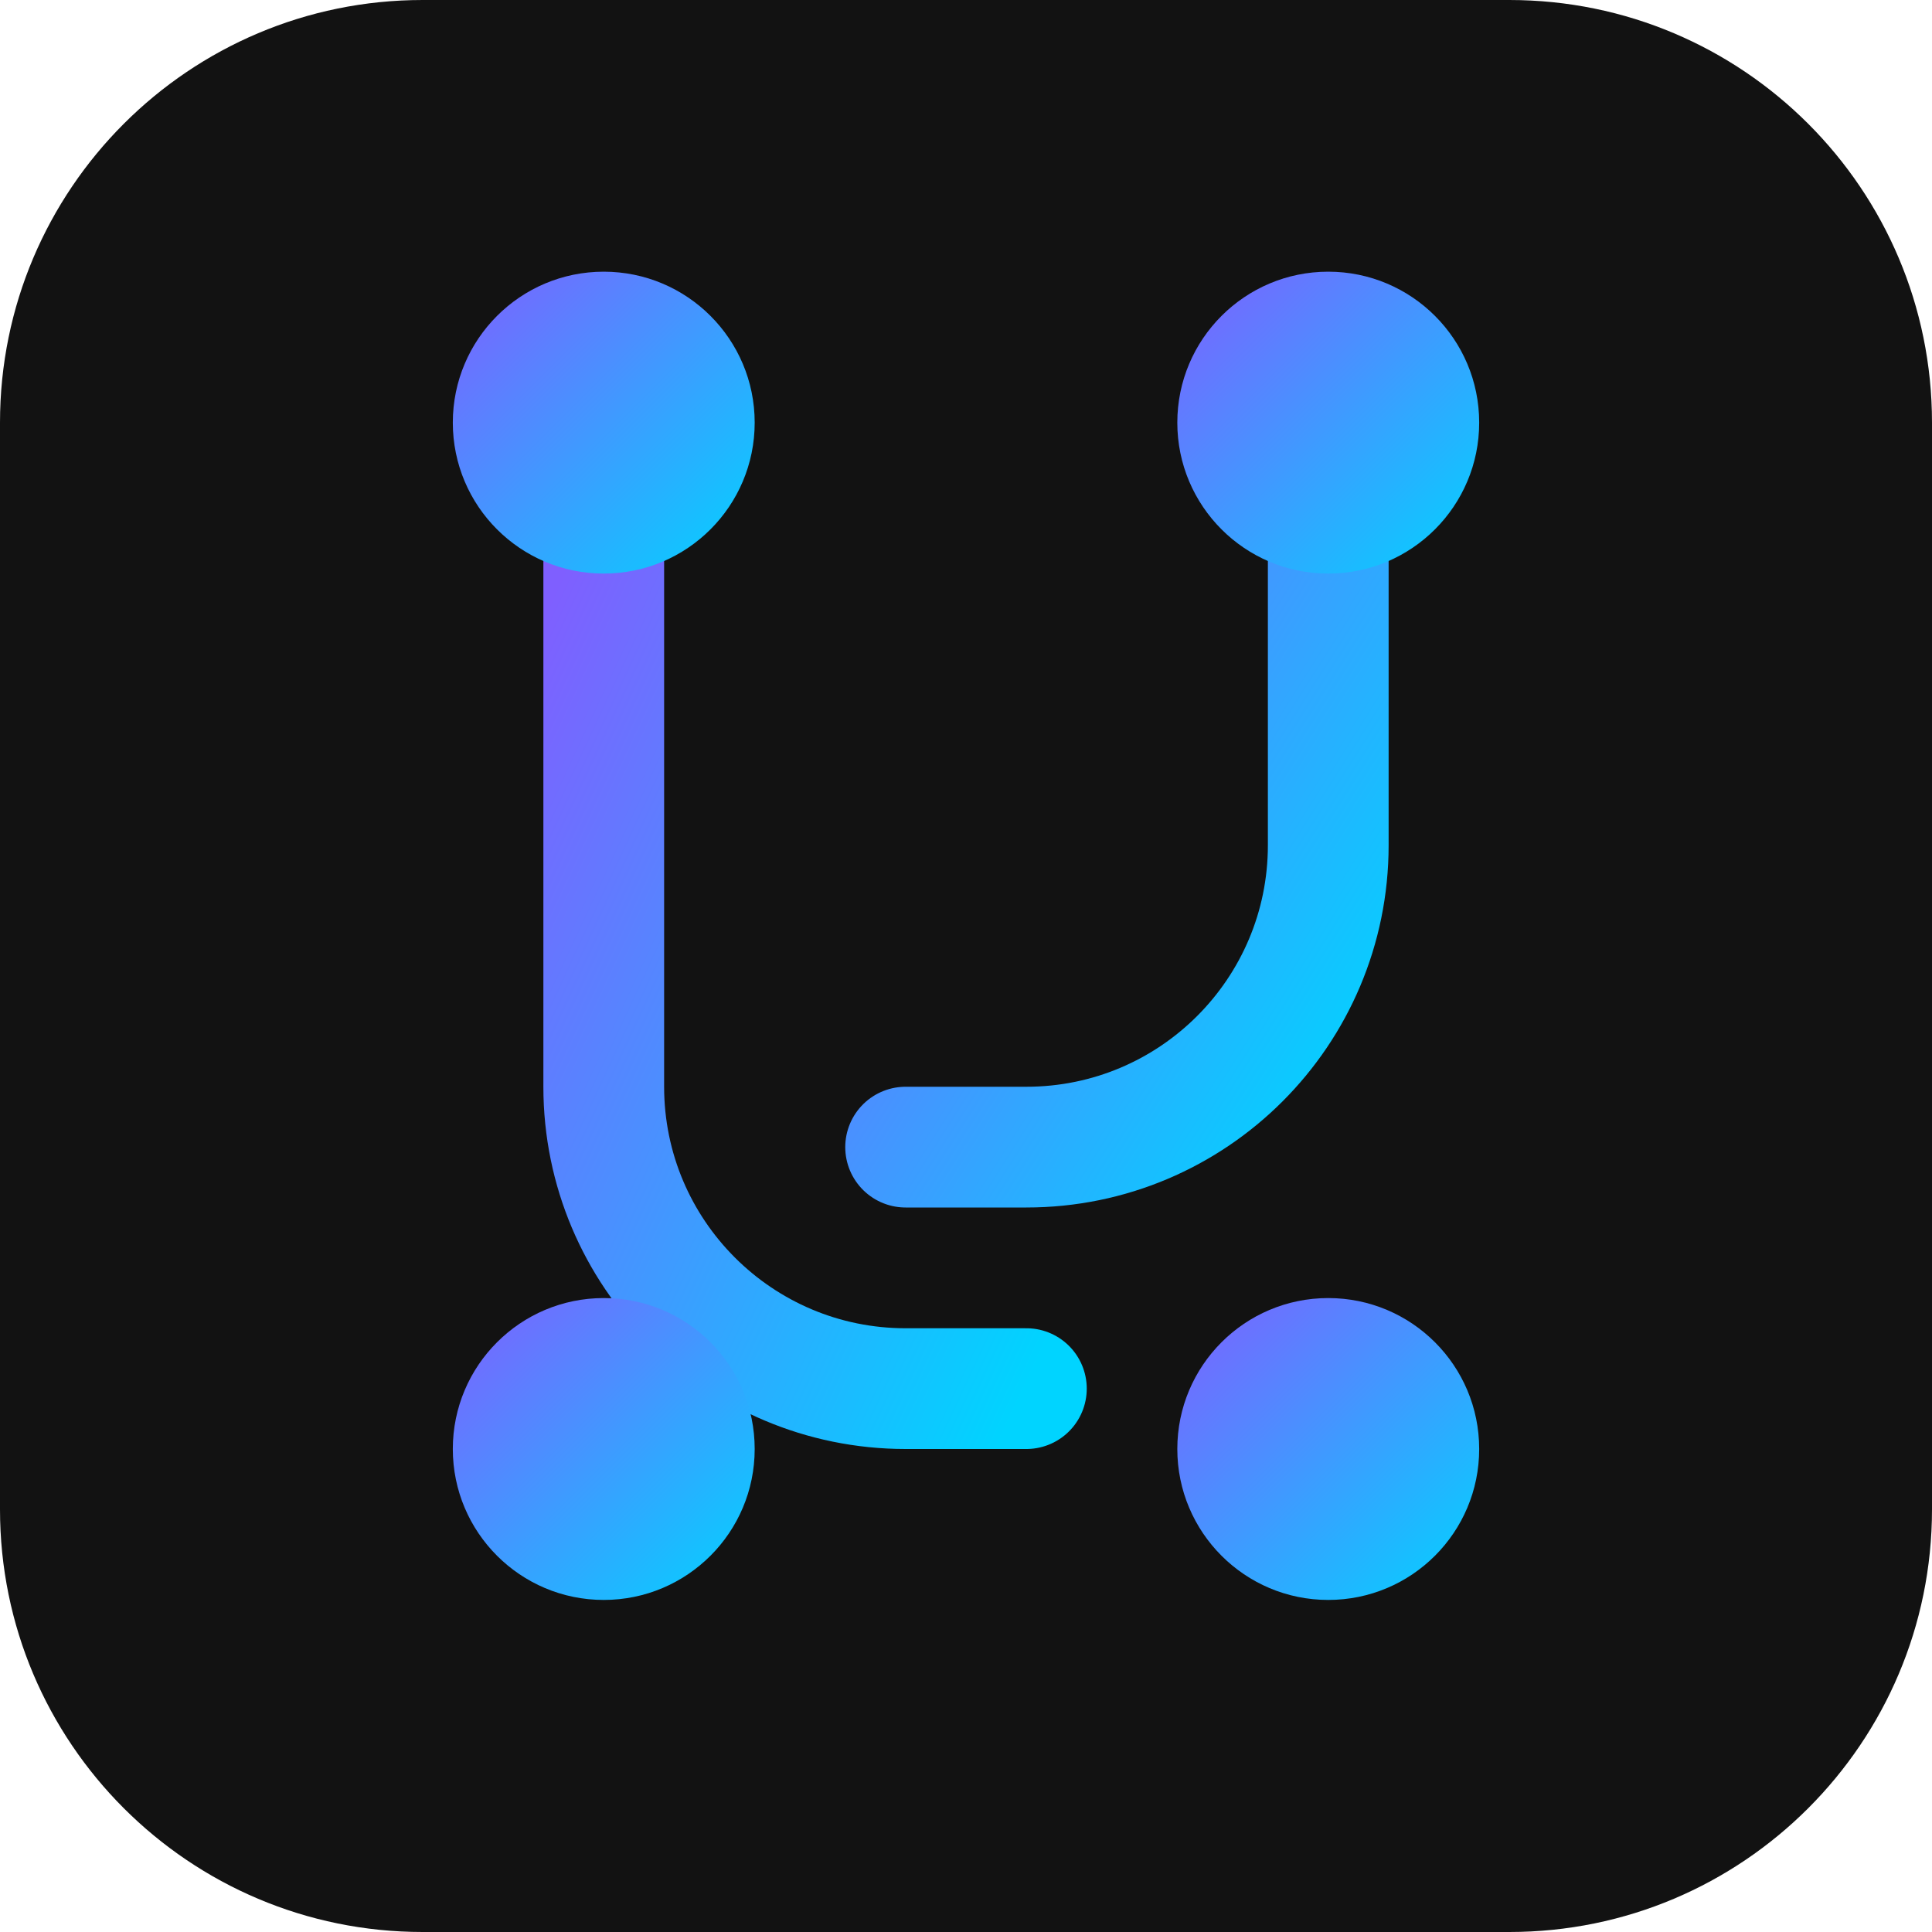
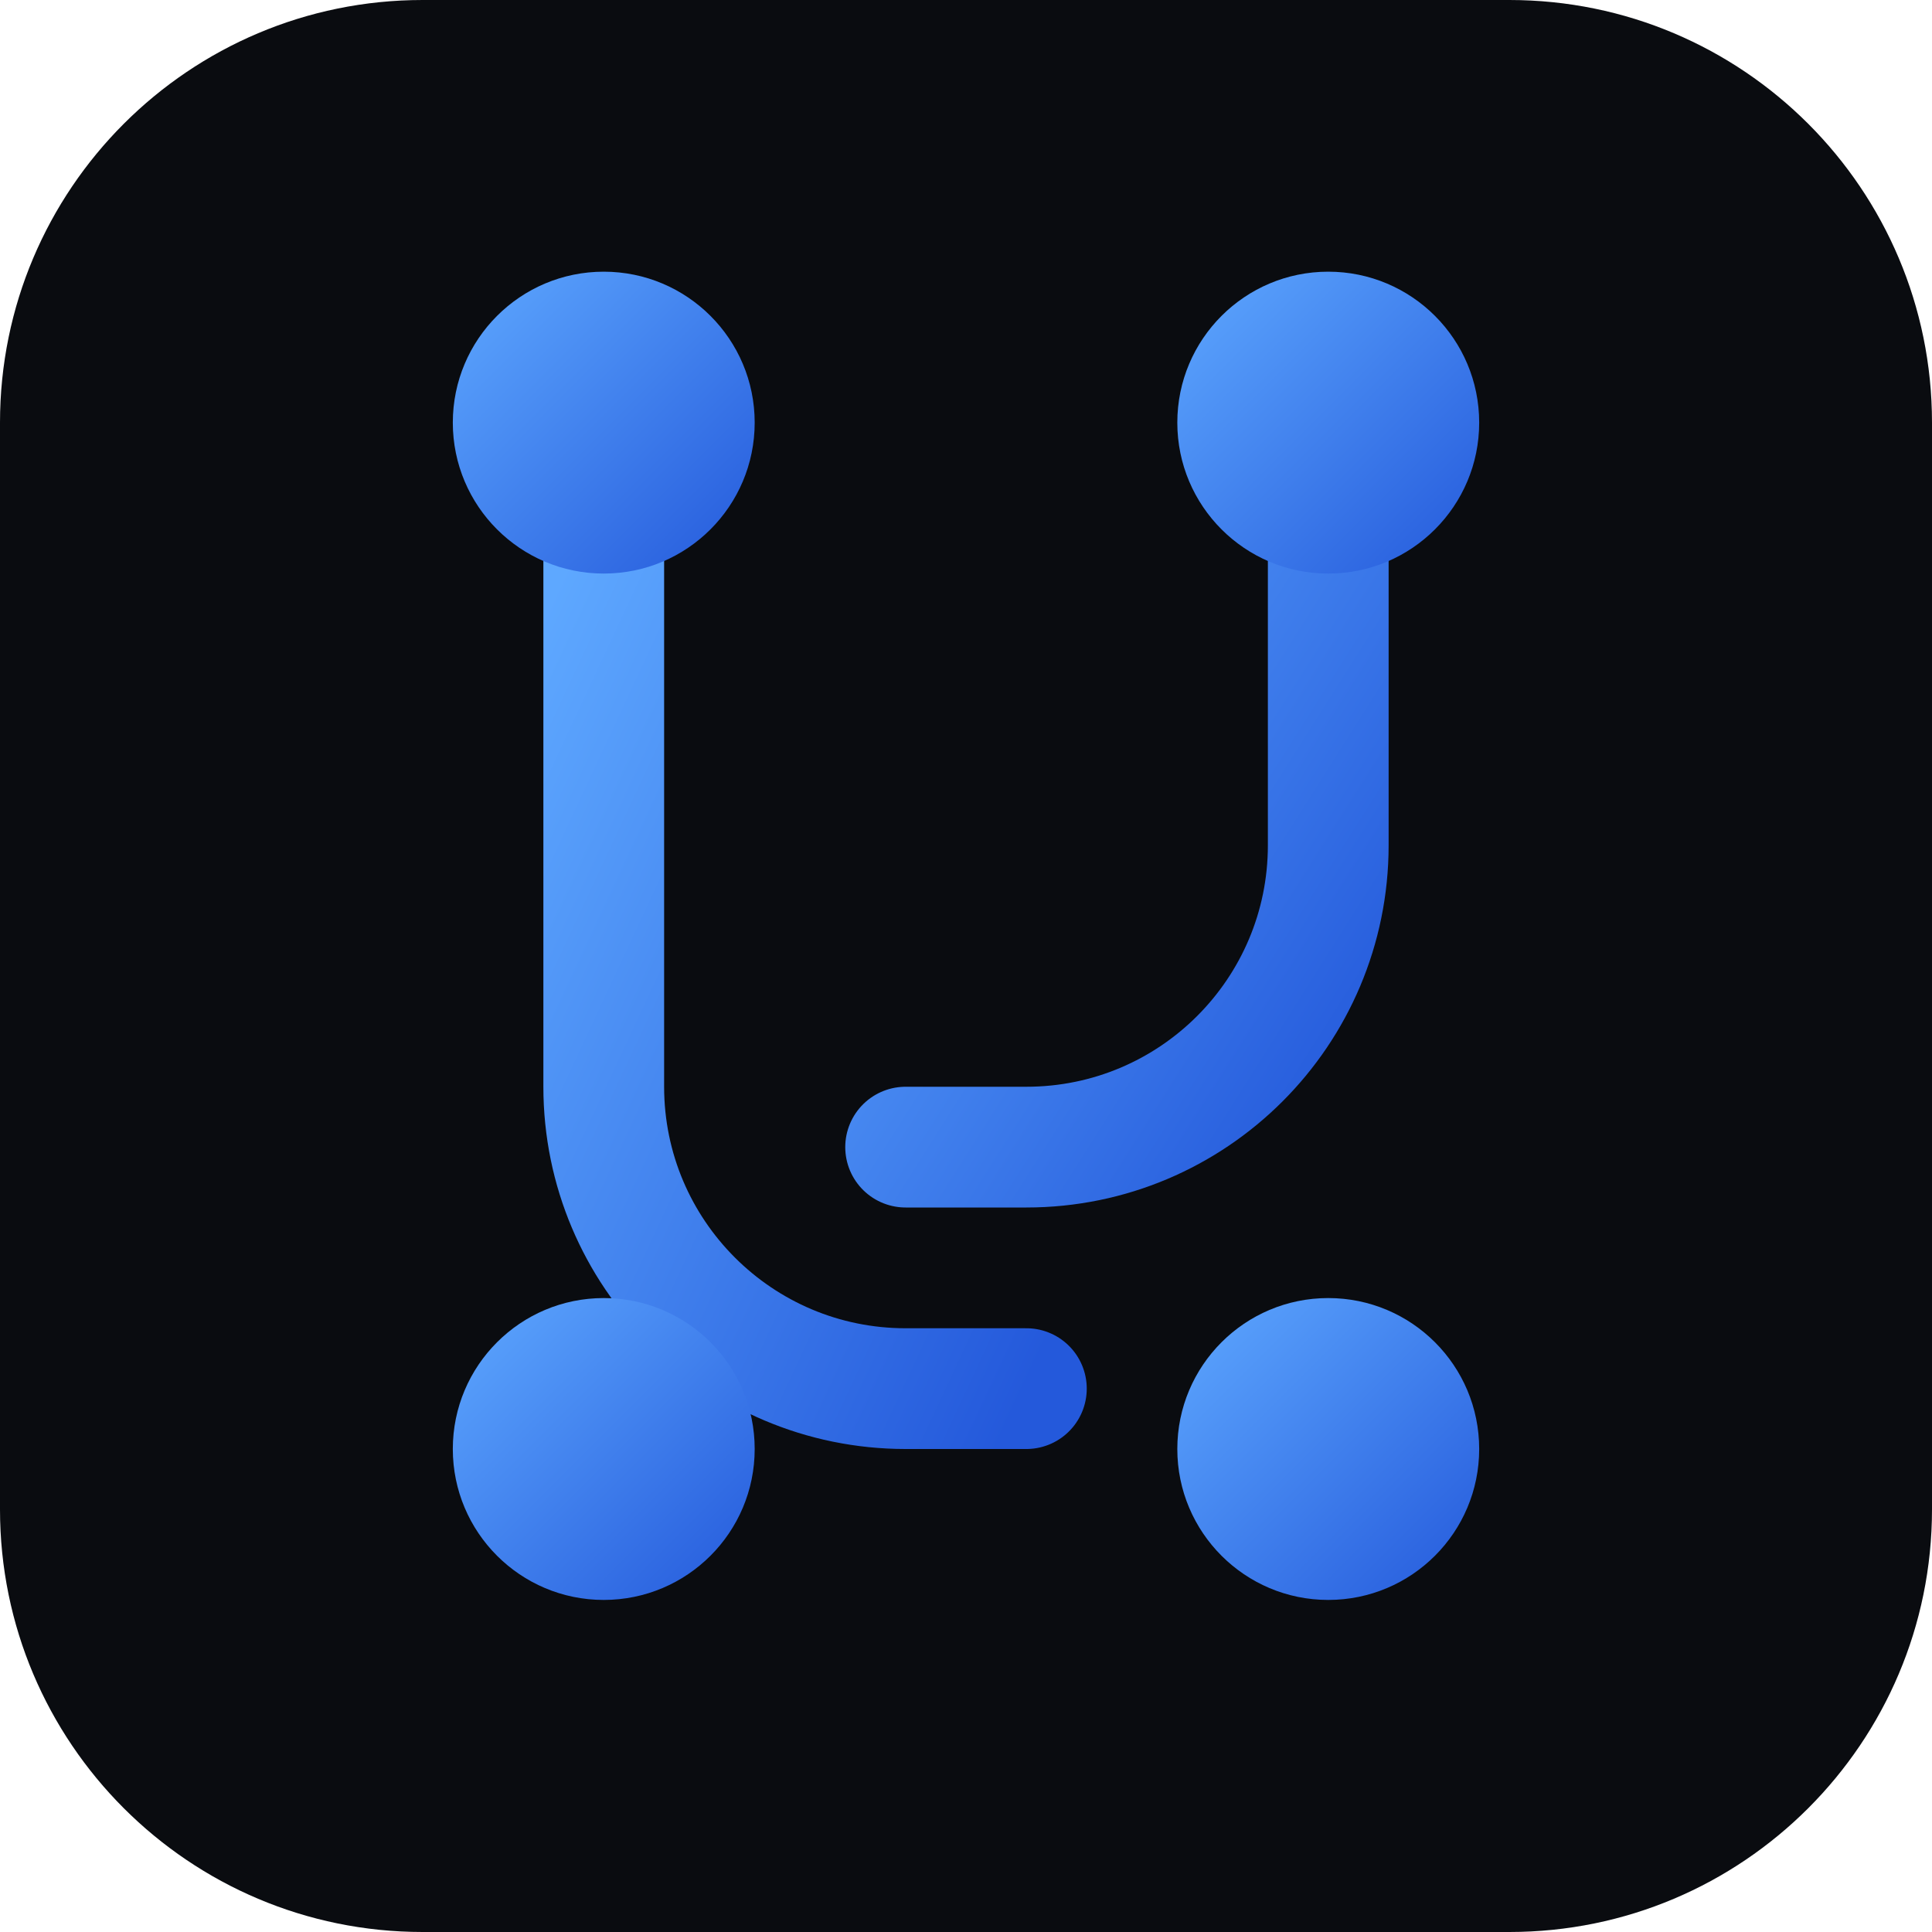
<svg xmlns="http://www.w3.org/2000/svg" viewBox="0 0 64 64" role="img" aria-label="VcsManager">
  <defs>
    <linearGradient id="g" x1="0" y1="0" x2="1" y2="1">
-       <stop offset="0%" stop-color="#7f5fff" />
-       <stop offset="100%" stop-color="#00d4ff" />
+       <stop offset="0%" stop-color="#5ea8ff" />
+       <stop offset="100%" stop-color="#2459db" />
    </linearGradient>
  </defs>
-   <rect width="64" height="64" rx="14" fill="#121212" />
+   <rect width="64" height="64" rx="14" fill="#0a0c10" />
  <path d="M20 16v20a10 10 0 0 0 10 10h4" fill="none" stroke="url(#g)" stroke-width="4" stroke-linecap="round" />
  <path d="M44 16v12a10 10 0 0 1-10 10h-4" fill="none" stroke="url(#g)" stroke-width="4" stroke-linecap="round" />
  <circle cx="20" cy="14" r="5" fill="url(#g)" />
  <circle cx="44" cy="14" r="5" fill="url(#g)" />
  <circle cx="20" cy="48" r="5" fill="url(#g)" />
  <circle cx="44" cy="48" r="5" fill="url(#g)" />
</svg>
